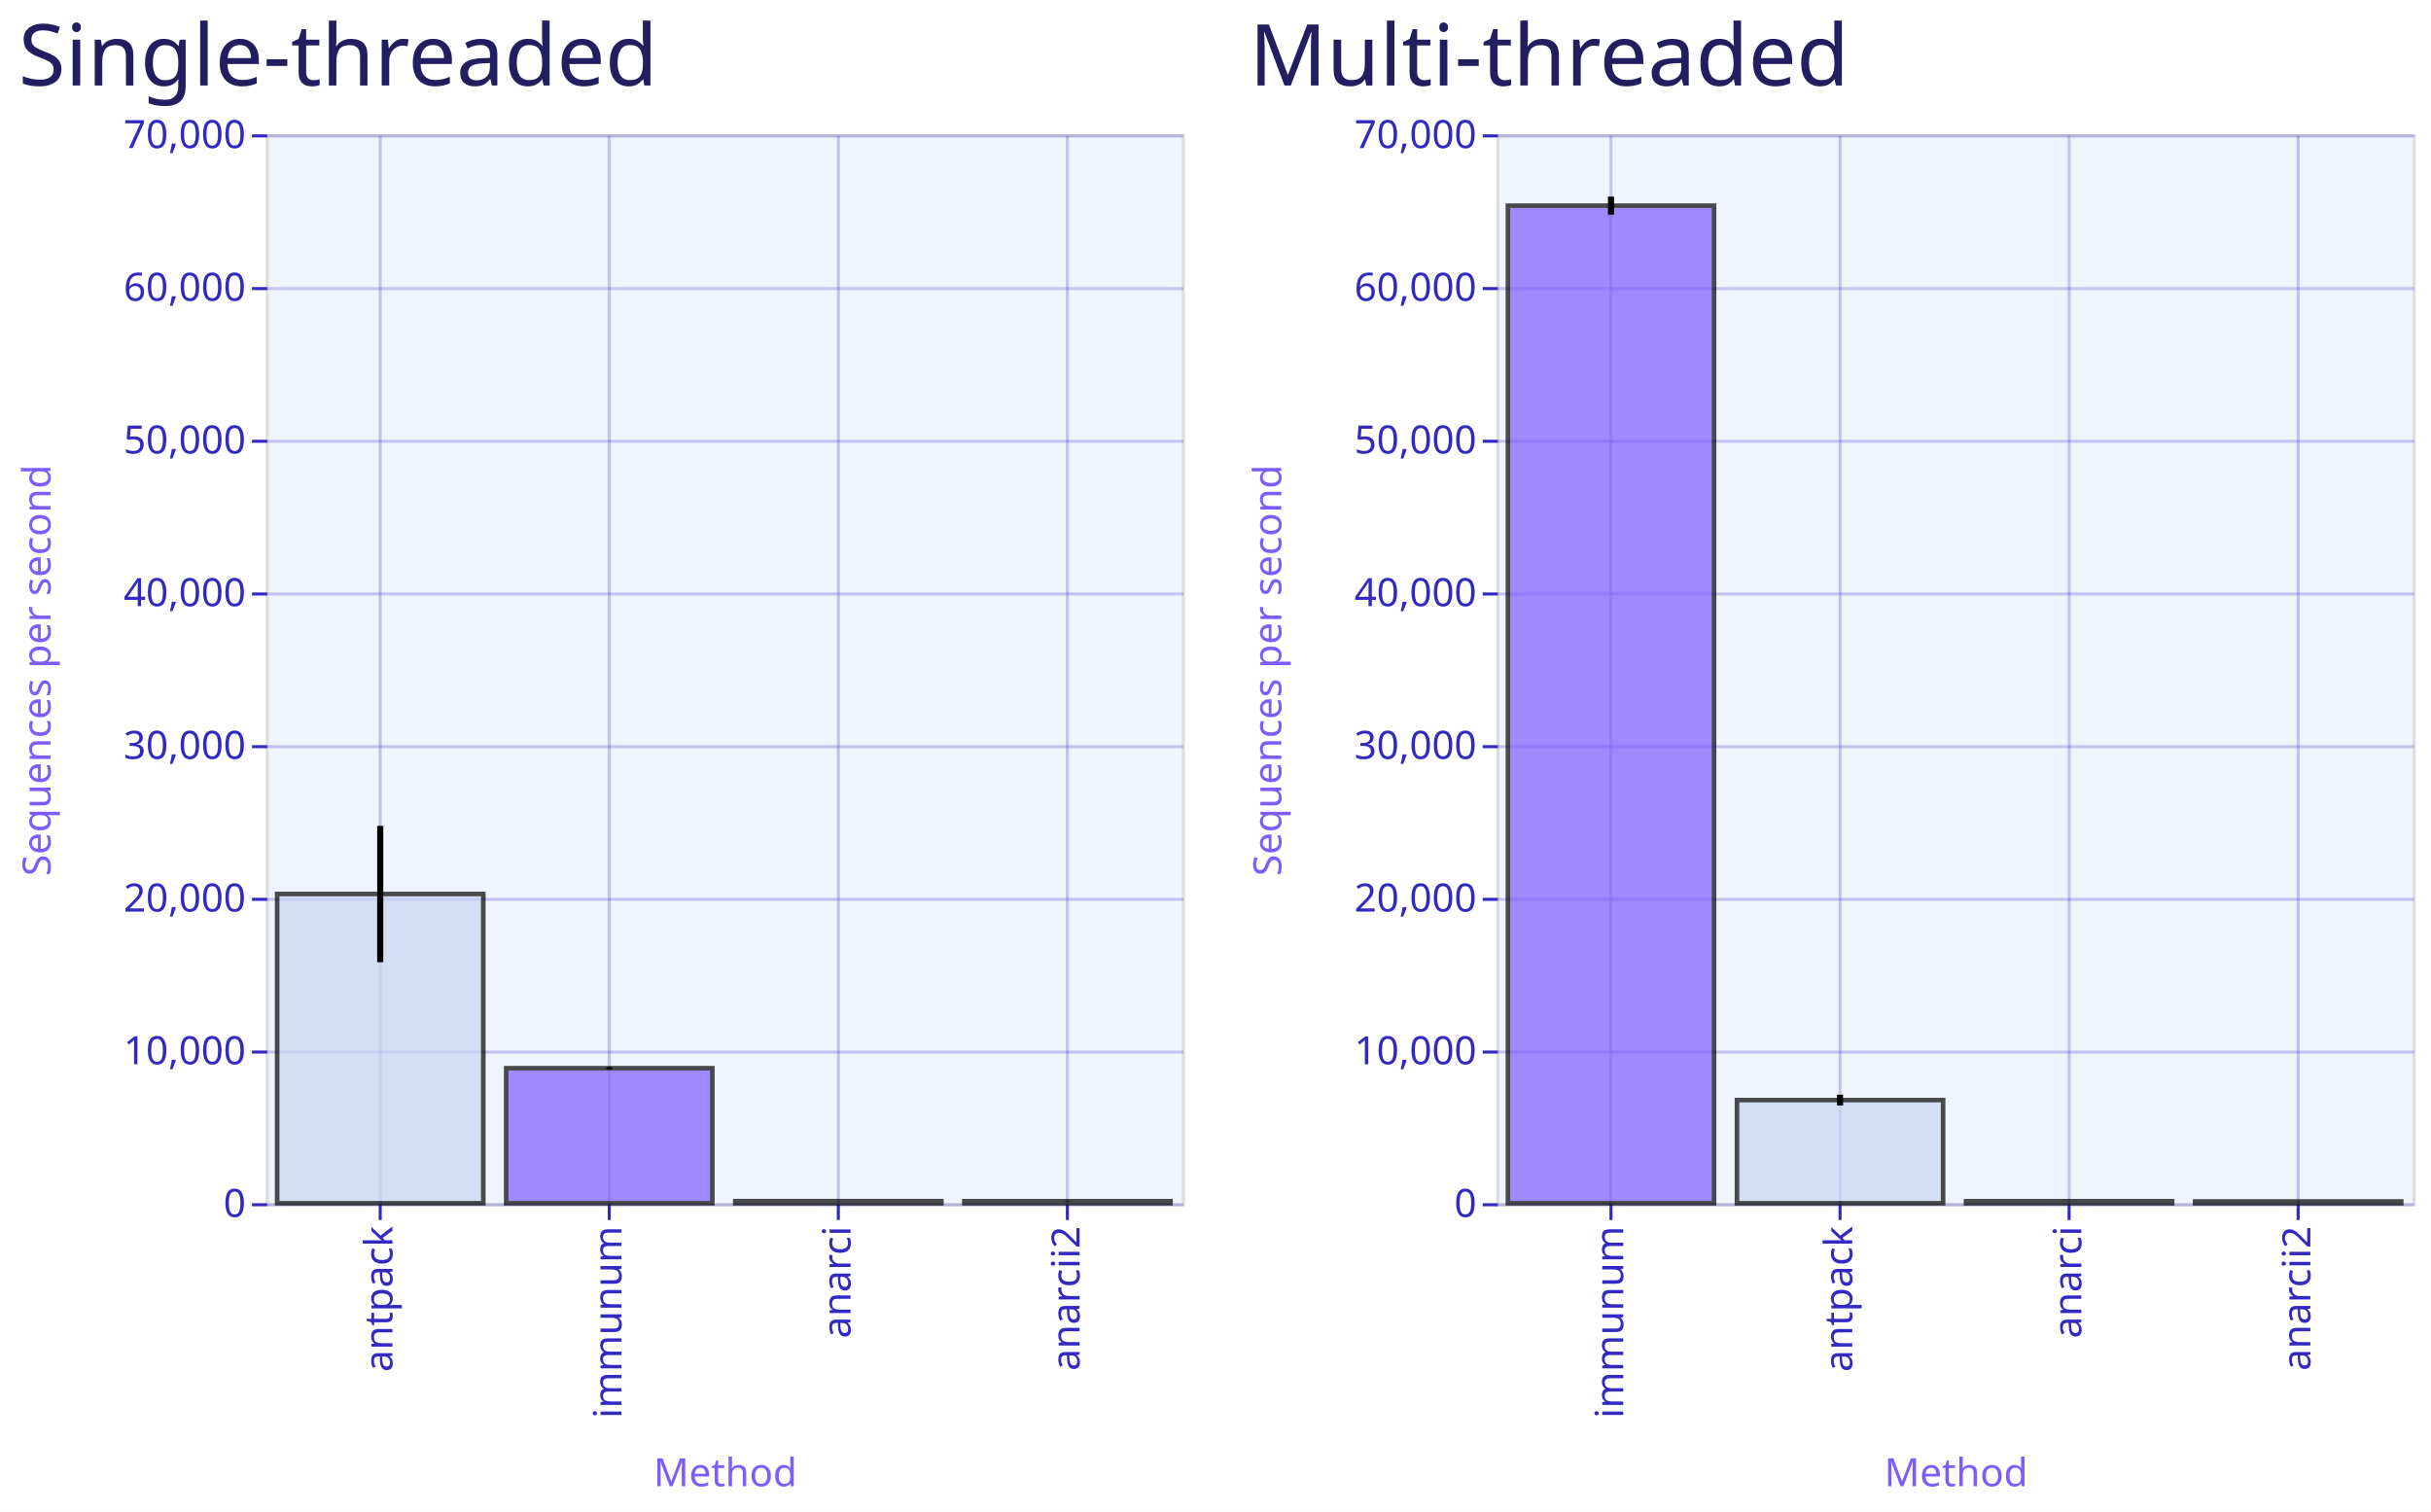
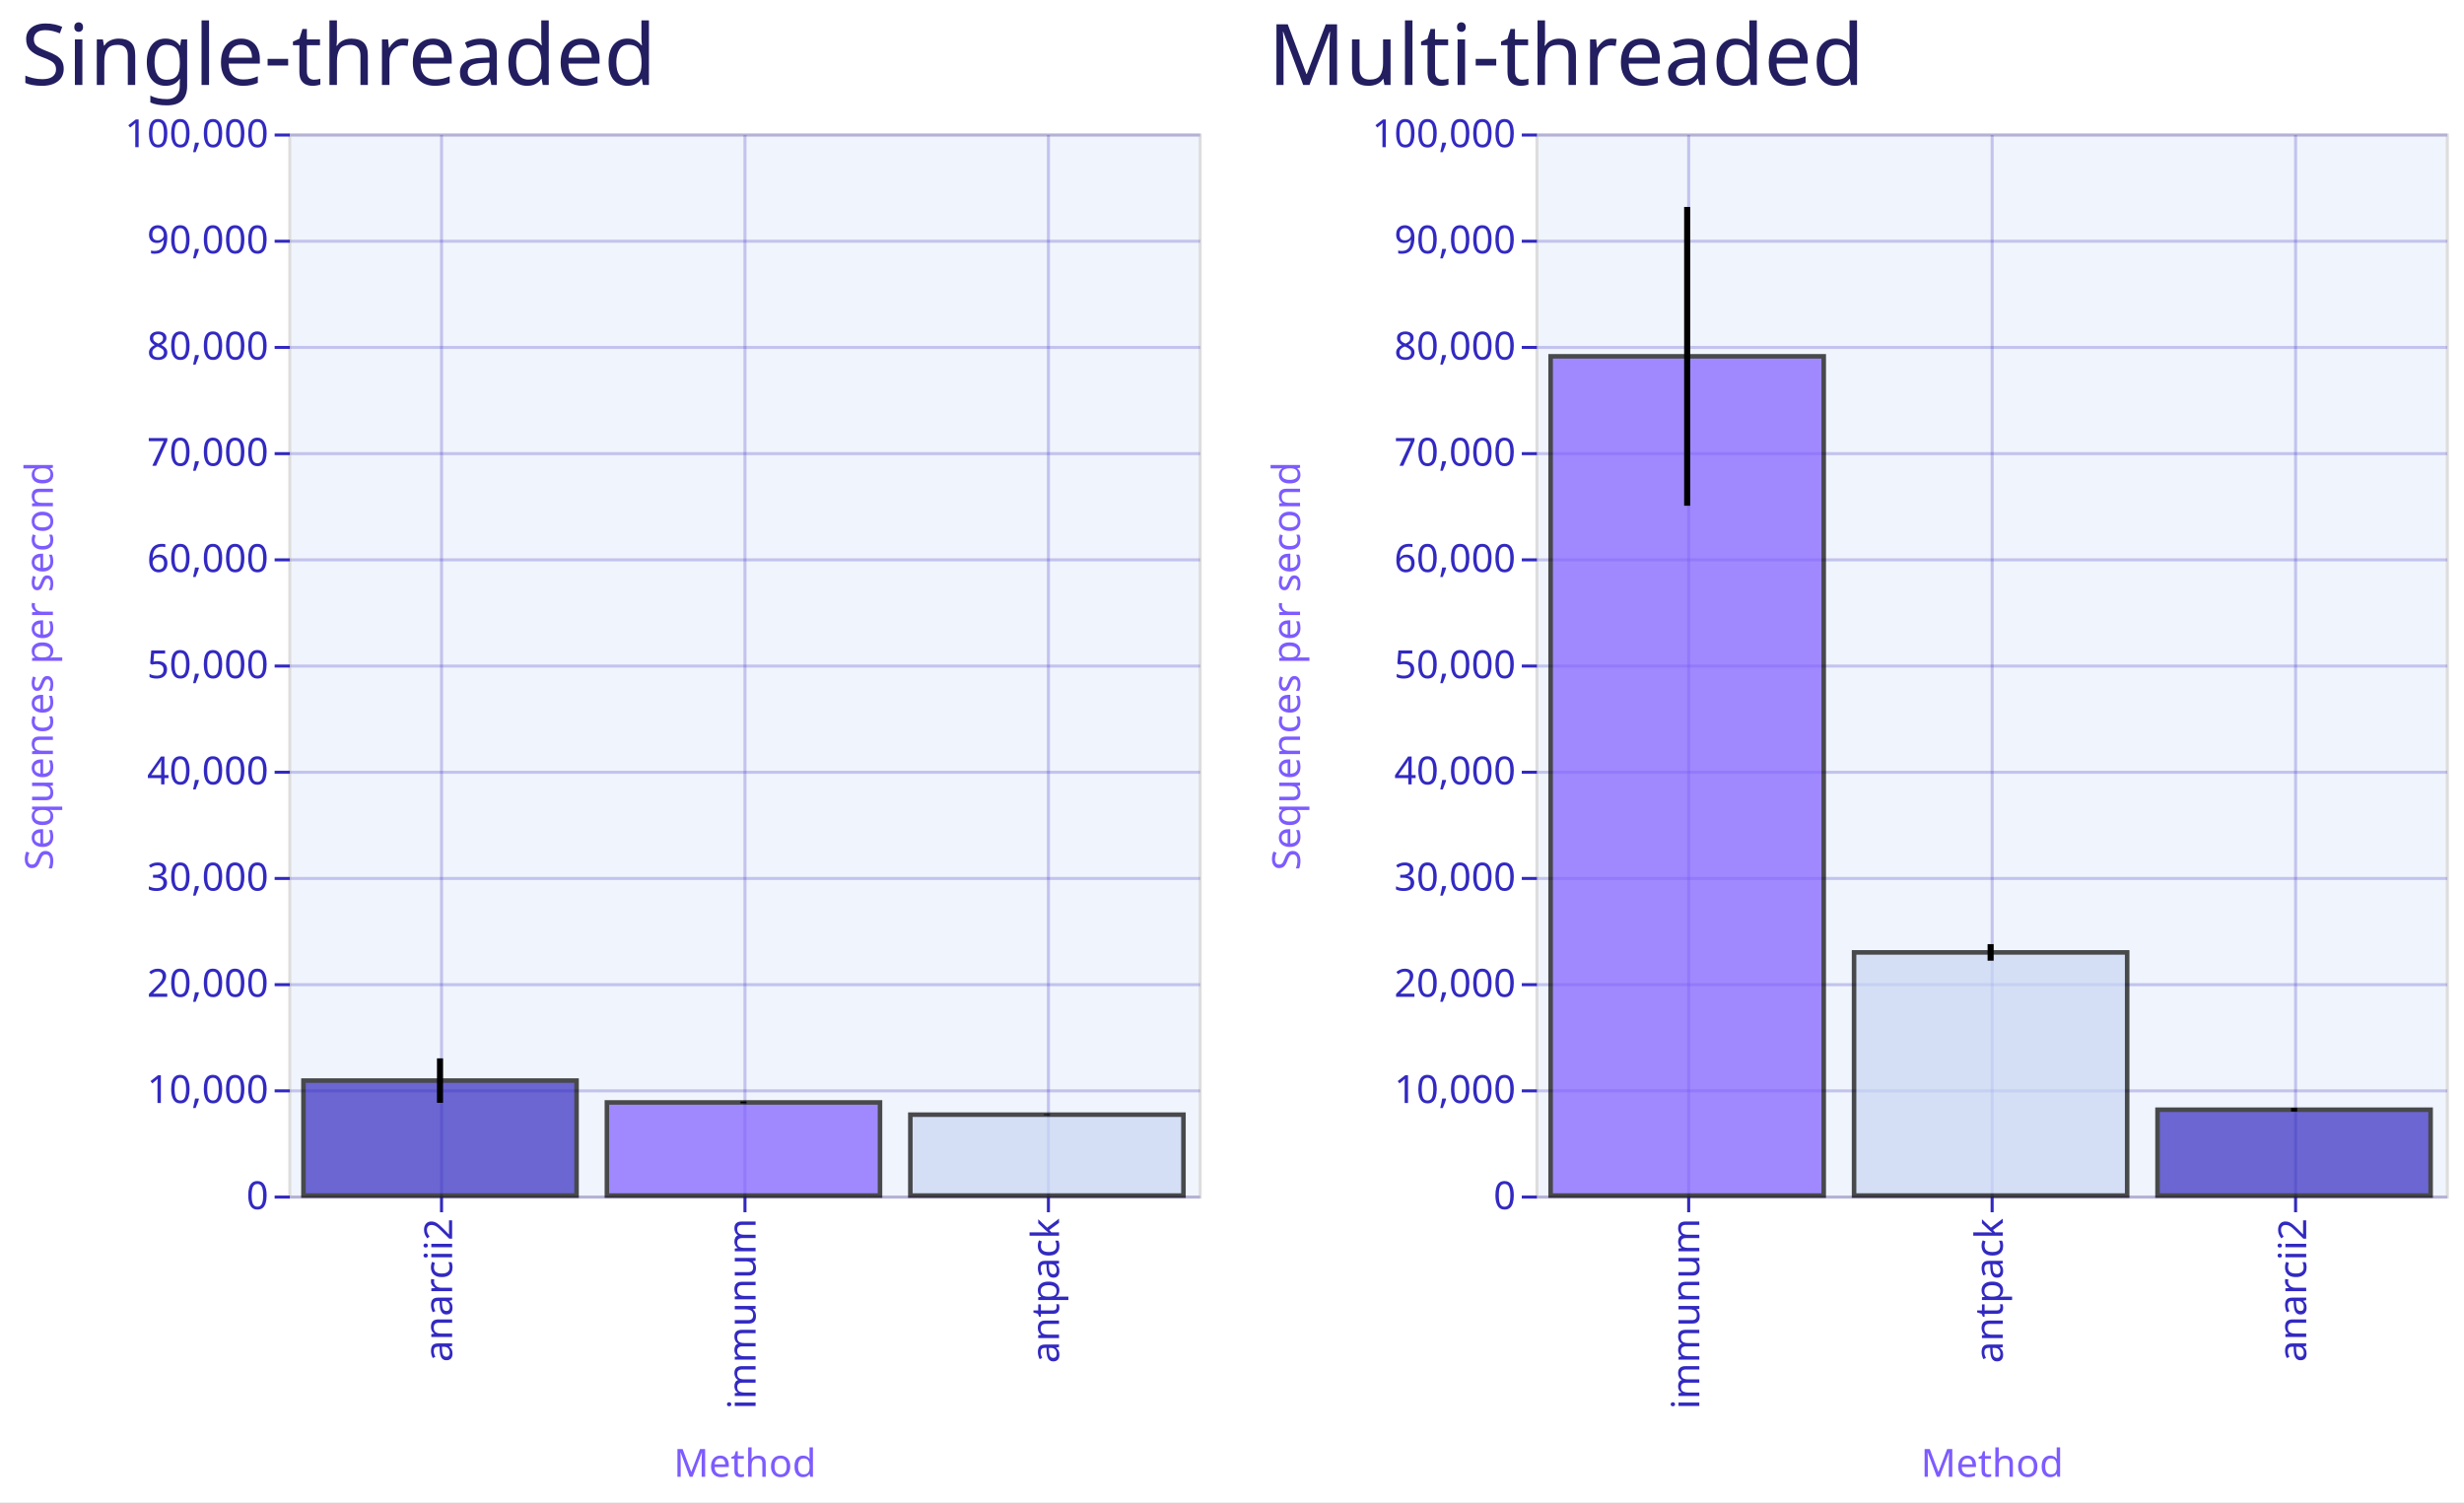
- <svg xmlns="http://www.w3.org/2000/svg" version="1.1" class="marks" width="796" height="495" viewBox="0 0 796 495">
-   <rect width="796" height="495" fill="white" />
-   <g fill="none" stroke-miterlimit="10" transform="translate(87,44)">
+ <svg xmlns="http://www.w3.org/2000/svg" version="1.1" class="marks" width="812" height="495" viewBox="0 0 812 495">
+   <rect width="812" height="495" fill="white" />
+   <g fill="none" stroke-miterlimit="10" transform="translate(95,44)">
    <g class="mark-group role-frame root" role="graphics-object" aria-roledescription="group mark container">
      <g transform="translate(0,0)">
        <path class="background" aria-hidden="true" d="M0,0h0v350h0Z" />
        <g>
          <g class="mark-group role-scope concat_0_group" role="graphics-object" aria-roledescription="group mark container">
            <g transform="translate(0,0)">
              <path class="background" aria-hidden="true" d="M0.5,0.5h300v350h-300Z" fill="#F0F4FC" stroke="#ddd" />
              <g>
                <g class="mark-group role-axis" aria-hidden="true">
                  <g transform="translate(0.5,350.5)">
                    <path class="background" aria-hidden="true" d="M0,0h0v0h0Z" pointer-events="none" />
                    <g>
                      <g class="mark-rule role-axis-grid" pointer-events="none">
-                         <line transform="translate(37,-350)" x2="0" y2="350" stroke="#3229C1CC" stroke-opacity="0.3" stroke-width="1" opacity="1" />
-                         <line transform="translate(112,-350)" x2="0" y2="350" stroke="#3229C1CC" stroke-opacity="0.3" stroke-width="1" opacity="1" />
-                         <line transform="translate(187,-350)" x2="0" y2="350" stroke="#3229C1CC" stroke-opacity="0.3" stroke-width="1" opacity="1" />
-                         <line transform="translate(262,-350)" x2="0" y2="350" stroke="#3229C1CC" stroke-opacity="0.3" stroke-width="1" opacity="1" />
+                         <line transform="translate(50,-350)" x2="0" y2="350" stroke="#3229C1CC" stroke-opacity="0.3" stroke-width="1" opacity="1" />
+                         <line transform="translate(150,-350)" x2="0" y2="350" stroke="#3229C1CC" stroke-opacity="0.3" stroke-width="1" opacity="1" />
+                         <line transform="translate(250,-350)" x2="0" y2="350" stroke="#3229C1CC" stroke-opacity="0.3" stroke-width="1" opacity="1" />
                      </g>
                    </g>
                    <path class="foreground" aria-hidden="true" d="" pointer-events="none" display="none" />
                  </g>
                </g>
                <g class="mark-group role-axis" aria-hidden="true">
                  <g transform="translate(0.5,0.5)">
                    <path class="background" aria-hidden="true" d="M0,0h0v0h0Z" pointer-events="none" />
                    <g>
                      <g class="mark-rule role-axis-grid" pointer-events="none">
                        <line transform="translate(0,350)" x2="300" y2="0" stroke="#3229C1CC" stroke-opacity="0.3" stroke-width="1" opacity="1" />
-                         <line transform="translate(0,300)" x2="300" y2="0" stroke="#3229C1CC" stroke-opacity="0.3" stroke-width="1" opacity="1" />
-                         <line transform="translate(0,250)" x2="300" y2="0" stroke="#3229C1CC" stroke-opacity="0.3" stroke-width="1" opacity="1" />
-                         <line transform="translate(0,200)" x2="300" y2="0" stroke="#3229C1CC" stroke-opacity="0.3" stroke-width="1" opacity="1" />
-                         <line transform="translate(0,150)" x2="300" y2="0" stroke="#3229C1CC" stroke-opacity="0.3" stroke-width="1" opacity="1" />
-                         <line transform="translate(0,100)" x2="300" y2="0" stroke="#3229C1CC" stroke-opacity="0.3" stroke-width="1" opacity="1" />
-                         <line transform="translate(0,50)" x2="300" y2="0" stroke="#3229C1CC" stroke-opacity="0.3" stroke-width="1" opacity="1" />
+                         <line transform="translate(0,315)" x2="300" y2="0" stroke="#3229C1CC" stroke-opacity="0.3" stroke-width="1" opacity="1" />
+                         <line transform="translate(0,280)" x2="300" y2="0" stroke="#3229C1CC" stroke-opacity="0.3" stroke-width="1" opacity="1" />
+                         <line transform="translate(0,245)" x2="300" y2="0" stroke="#3229C1CC" stroke-opacity="0.3" stroke-width="1" opacity="1" />
+                         <line transform="translate(0,210)" x2="300" y2="0" stroke="#3229C1CC" stroke-opacity="0.3" stroke-width="1" opacity="1" />
+                         <line transform="translate(0,175)" x2="300" y2="0" stroke="#3229C1CC" stroke-opacity="0.3" stroke-width="1" opacity="1" />
+                         <line transform="translate(0,140)" x2="300" y2="0" stroke="#3229C1CC" stroke-opacity="0.3" stroke-width="1" opacity="1" />
+                         <line transform="translate(0,105)" x2="300" y2="0" stroke="#3229C1CC" stroke-opacity="0.3" stroke-width="1" opacity="1" />
+                         <line transform="translate(0,70)" x2="300" y2="0" stroke="#3229C1CC" stroke-opacity="0.3" stroke-width="1" opacity="1" />
+                         <line transform="translate(0,35)" x2="300" y2="0" stroke="#3229C1CC" stroke-opacity="0.3" stroke-width="1" opacity="1" />
                        <line transform="translate(0,0)" x2="300" y2="0" stroke="#3229C1CC" stroke-opacity="0.3" stroke-width="1" opacity="1" />
                      </g>
                    </g>
                    <path class="foreground" aria-hidden="true" d="" pointer-events="none" display="none" />
                  </g>
                </g>
-                 <g class="mark-group role-axis" role="graphics-symbol" aria-roledescription="axis" aria-label="X-axis titled 'Method' for a discrete scale with 4 values: antpack, immunum, anarci, anarcii2">
-                   <g transform="translate(0.5,350.5)">
-                     <path class="background" aria-hidden="true" d="M0,0h0v0h0Z" pointer-events="none" />
-                     <g>
-                       <g class="mark-rule role-axis-tick" pointer-events="none">
-                         <line transform="translate(37,0)" x2="0" y2="5" stroke="#3229C1" stroke-width="1" opacity="1" />
-                         <line transform="translate(112,0)" x2="0" y2="5" stroke="#3229C1" stroke-width="1" opacity="1" />
-                         <line transform="translate(187,0)" x2="0" y2="5" stroke="#3229C1" stroke-width="1" opacity="1" />
-                         <line transform="translate(262,0)" x2="0" y2="5" stroke="#3229C1" stroke-width="1" opacity="1" />
-                       </g>
-                       <g class="mark-text role-axis-label" pointer-events="none">
-                         <text text-anchor="end" transform="translate(37,7) rotate(270) translate(0,4)" font-family="Albert Sans" font-size="12.8px" font-weight="Light" fill="#3229C1" opacity="1">antpack</text>
-                         <text text-anchor="end" transform="translate(112,7) rotate(270) translate(0,4)" font-family="Albert Sans" font-size="12.8px" font-weight="Light" fill="#3229C1" opacity="1">immunum</text>
-                         <text text-anchor="end" transform="translate(187,7) rotate(270) translate(0,4)" font-family="Albert Sans" font-size="12.8px" font-weight="Light" fill="#3229C1" opacity="1">anarci</text>
-                         <text text-anchor="end" transform="translate(262,7) rotate(270) translate(0,4)" font-family="Albert Sans" font-size="12.8px" font-weight="Light" fill="#3229C1" opacity="1">anarcii2</text>
+                 <g class="mark-group role-axis" role="graphics-symbol" aria-roledescription="axis" aria-label="X-axis titled 'Method' for a discrete scale with 3 values: anarcii2, immunum, antpack">
+                   <g transform="translate(0.5,350.5)">
+                     <path class="background" aria-hidden="true" d="M0,0h0v0h0Z" pointer-events="none" />
+                     <g>
+                       <g class="mark-rule role-axis-tick" pointer-events="none">
+                         <line transform="translate(50,0)" x2="0" y2="5" stroke="#3229C1" stroke-width="1" opacity="1" />
+                         <line transform="translate(150,0)" x2="0" y2="5" stroke="#3229C1" stroke-width="1" opacity="1" />
+                         <line transform="translate(250,0)" x2="0" y2="5" stroke="#3229C1" stroke-width="1" opacity="1" />
+                       </g>
+                       <g class="mark-text role-axis-label" pointer-events="none">
+                         <text text-anchor="end" transform="translate(49.5,7) rotate(270) translate(0,4)" font-family="Albert Sans" font-size="12.8px" font-weight="Light" fill="#3229C1" opacity="1">anarcii2</text>
+                         <text text-anchor="end" transform="translate(149.5,7) rotate(270) translate(0,4)" font-family="Albert Sans" font-size="12.8px" font-weight="Light" fill="#3229C1" opacity="1">immunum</text>
+                         <text text-anchor="end" transform="translate(249.5,7) rotate(270) translate(0,4)" font-family="Albert Sans" font-size="12.8px" font-weight="Light" fill="#3229C1" opacity="1">antpack</text>
                      </g>
                      <g class="mark-text role-axis-title" pointer-events="none">
                        <text text-anchor="middle" transform="translate(150,92.18751)" font-family="Albert Sans" font-size="12.8px" font-weight="SemiBold" fill="#7D5BFF" opacity="1">Method</text>
                      </g>
                    </g>
                    <path class="foreground" aria-hidden="true" d="" pointer-events="none" display="none" />
                  </g>
                </g>
-                 <g class="mark-group role-axis" role="graphics-symbol" aria-roledescription="axis" aria-label="Y-axis titled 'Sequences per second' for a linear scale with values from 0 to 70,000">
+                 <g class="mark-group role-axis" role="graphics-symbol" aria-roledescription="axis" aria-label="Y-axis titled 'Sequences per second' for a linear scale with values from 0 to 100,000">
                  <g transform="translate(0.5,0.5)">
                    <path class="background" aria-hidden="true" d="M0,0h0v0h0Z" pointer-events="none" />
                    <g>
                      <g class="mark-rule role-axis-tick" pointer-events="none">
                        <line transform="translate(0,350)" x2="-5" y2="0" stroke="#3229C1" stroke-width="1" opacity="1" />
-                         <line transform="translate(0,300)" x2="-5" y2="0" stroke="#3229C1" stroke-width="1" opacity="1" />
-                         <line transform="translate(0,250)" x2="-5" y2="0" stroke="#3229C1" stroke-width="1" opacity="1" />
-                         <line transform="translate(0,200)" x2="-5" y2="0" stroke="#3229C1" stroke-width="1" opacity="1" />
-                         <line transform="translate(0,150)" x2="-5" y2="0" stroke="#3229C1" stroke-width="1" opacity="1" />
-                         <line transform="translate(0,100)" x2="-5" y2="0" stroke="#3229C1" stroke-width="1" opacity="1" />
-                         <line transform="translate(0,50)" x2="-5" y2="0" stroke="#3229C1" stroke-width="1" opacity="1" />
+                         <line transform="translate(0,315)" x2="-5" y2="0" stroke="#3229C1" stroke-width="1" opacity="1" />
+                         <line transform="translate(0,280)" x2="-5" y2="0" stroke="#3229C1" stroke-width="1" opacity="1" />
+                         <line transform="translate(0,245)" x2="-5" y2="0" stroke="#3229C1" stroke-width="1" opacity="1" />
+                         <line transform="translate(0,210)" x2="-5" y2="0" stroke="#3229C1" stroke-width="1" opacity="1" />
+                         <line transform="translate(0,175)" x2="-5" y2="0" stroke="#3229C1" stroke-width="1" opacity="1" />
+                         <line transform="translate(0,140)" x2="-5" y2="0" stroke="#3229C1" stroke-width="1" opacity="1" />
+                         <line transform="translate(0,105)" x2="-5" y2="0" stroke="#3229C1" stroke-width="1" opacity="1" />
+                         <line transform="translate(0,70)" x2="-5" y2="0" stroke="#3229C1" stroke-width="1" opacity="1" />
+                         <line transform="translate(0,35)" x2="-5" y2="0" stroke="#3229C1" stroke-width="1" opacity="1" />
                        <line transform="translate(0,0)" x2="-5" y2="0" stroke="#3229C1" stroke-width="1" opacity="1" />
                      </g>
                      <g class="mark-text role-axis-label" pointer-events="none">
                        <text text-anchor="end" transform="translate(-7,354)" font-family="Albert Sans" font-size="12.8px" font-weight="Light" fill="#3229C1" opacity="1">0</text>
-                         <text text-anchor="end" transform="translate(-7,304)" font-family="Albert Sans" font-size="12.8px" font-weight="Light" fill="#3229C1" opacity="1">10,000</text>
-                         <text text-anchor="end" transform="translate(-7,254)" font-family="Albert Sans" font-size="12.8px" font-weight="Light" fill="#3229C1" opacity="1">20,000</text>
-                         <text text-anchor="end" transform="translate(-7,204)" font-family="Albert Sans" font-size="12.8px" font-weight="Light" fill="#3229C1" opacity="1">30,000</text>
-                         <text text-anchor="end" transform="translate(-7,154)" font-family="Albert Sans" font-size="12.8px" font-weight="Light" fill="#3229C1" opacity="1">40,000</text>
-                         <text text-anchor="end" transform="translate(-7,104)" font-family="Albert Sans" font-size="12.8px" font-weight="Light" fill="#3229C1" opacity="1">50,000</text>
-                         <text text-anchor="end" transform="translate(-7,54)" font-family="Albert Sans" font-size="12.8px" font-weight="Light" fill="#3229C1" opacity="1">60,000</text>
-                         <text text-anchor="end" transform="translate(-7,4)" font-family="Albert Sans" font-size="12.8px" font-weight="Light" fill="#3229C1" opacity="1">70,000</text>
-                       </g>
-                       <g class="mark-text role-axis-title" pointer-events="none">
-                         <text text-anchor="middle" transform="translate(-67.95,175) rotate(-90) translate(0,-3)" font-family="Albert Sans" font-size="12.8px" font-weight="SemiBold" fill="#7D5BFF" opacity="1">Sequences per second</text>
+                         <text text-anchor="end" transform="translate(-7,319)" font-family="Albert Sans" font-size="12.8px" font-weight="Light" fill="#3229C1" opacity="1">10,000</text>
+                         <text text-anchor="end" transform="translate(-7,284)" font-family="Albert Sans" font-size="12.8px" font-weight="Light" fill="#3229C1" opacity="1">20,000</text>
+                         <text text-anchor="end" transform="translate(-7,249)" font-family="Albert Sans" font-size="12.8px" font-weight="Light" fill="#3229C1" opacity="1">30,000</text>
+                         <text text-anchor="end" transform="translate(-7,214)" font-family="Albert Sans" font-size="12.8px" font-weight="Light" fill="#3229C1" opacity="1">40,000</text>
+                         <text text-anchor="end" transform="translate(-7,179)" font-family="Albert Sans" font-size="12.8px" font-weight="Light" fill="#3229C1" opacity="1">50,000</text>
+                         <text text-anchor="end" transform="translate(-7,144)" font-family="Albert Sans" font-size="12.8px" font-weight="Light" fill="#3229C1" opacity="1">60,000</text>
+                         <text text-anchor="end" transform="translate(-7,109)" font-family="Albert Sans" font-size="12.8px" font-weight="Light" fill="#3229C1" opacity="1">70,000</text>
+                         <text text-anchor="end" transform="translate(-7,74)" font-family="Albert Sans" font-size="12.8px" font-weight="Light" fill="#3229C1" opacity="1">80,000</text>
+                         <text text-anchor="end" transform="translate(-7,39)" font-family="Albert Sans" font-size="12.8px" font-weight="Light" fill="#3229C1" opacity="1">90,000</text>
+                         <text text-anchor="end" transform="translate(-7,4)" font-family="Albert Sans" font-size="12.8px" font-weight="Light" fill="#3229C1" opacity="1">100,000</text>
+                       </g>
+                       <g class="mark-text role-axis-title" pointer-events="none">
+                         <text text-anchor="middle" transform="translate(-75.06876,175) rotate(-90) translate(0,-3)" font-family="Albert Sans" font-size="12.8px" font-weight="SemiBold" fill="#7D5BFF" opacity="1">Sequences per second</text>
                      </g>
                    </g>
                    <path class="foreground" aria-hidden="true" d="" pointer-events="none" display="none" />
                  </g>
                </g>
                <g class="mark-rect role-mark concat_0_layer_0_marks" role="graphics-object" aria-roledescription="rect mark container">
-                   <path aria-label="Method: antpack; Sequences per second: 20250.969791; method: antpack; Mean seq/s: 20,251; Std seq/s: 8,929" role="graphics-symbol" aria-roledescription="bar" d="M3.75,248.745h67.5v101.255h-67.5Z" fill="#C7D6F4" stroke="black" stroke-width="1.5" opacity="0.7" />
-                   <path aria-label="Method: immunum; Sequences per second: 8843.37068729; method: immunum; Mean seq/s: 8,843; Std seq/s: 120" role="graphics-symbol" aria-roledescription="bar" d="M78.75,305.783h67.5v44.217h-67.5Z" fill="#7D5BFF" stroke="black" stroke-width="1.5" opacity="0.7" />
-                   <path aria-label="Method: anarci; Sequences per second: 136.176877962; method: anarci; Mean seq/s: 136; Std seq/s: 4" role="graphics-symbol" aria-roledescription="bar" d="M153.75,349.319h67.5v0.681h-67.5Z" fill="#231E60" stroke="black" stroke-width="1.5" opacity="0.7" />
-                   <path aria-label="Method: anarcii2; Sequences per second: 132.278920805; method: anarcii2; Mean seq/s: 132; Std seq/s: 24" role="graphics-symbol" aria-roledescription="bar" d="M228.75,349.339h67.5v0.661h-67.5Z" fill="#3229C1" stroke="black" stroke-width="1.5" opacity="0.7" />
+                   <path aria-label="Method: anarcii2; Sequences per second: 10825.0484078; method: anarcii2; Mean seq/s: 10,825; Std seq/s: 4,186" role="graphics-symbol" aria-roledescription="bar" d="M5,312.112h90v37.888h-90Z" fill="#3229C1" stroke="black" stroke-width="1.5" opacity="0.7" />
+                   <path aria-label="Method: immunum; Sequences per second: 8768.71205246; method: immunum; Mean seq/s: 8,769; Std seq/s: 174" role="graphics-symbol" aria-roledescription="bar" d="M105,319.31h90v30.69h-90Z" fill="#7D5BFF" stroke="black" stroke-width="1.5" opacity="0.7" />
+                   <path aria-label="Method: antpack; Sequences per second: 7616.53393147; method: antpack; Mean seq/s: 7,617; Std seq/s: 77" role="graphics-symbol" aria-roledescription="bar" d="M205,323.342h90v26.658h-90Z" fill="#C7D6F4" stroke="black" stroke-width="1.5" opacity="0.7" />
                </g>
                <g class="mark-rule role-mark concat_0_layer_1_marks" role="graphics-object" aria-roledescription="rule mark container">
-                   <line aria-label="method: antpack; errbar_min: 15786.5153175; errbar_max: 24715.4242644" role="graphics-symbol" aria-roledescription="rule mark" transform="translate(37.5,271.0674)" x2="0" y2="-44.645" stroke="black" stroke-width="2" />
-                   <line aria-label="method: immunum; errbar_min: 8783.43809953; errbar_max: 8903.30327504" role="graphics-symbol" aria-roledescription="rule mark" transform="translate(112.5,306.0828)" x2="0" y2="-0.599" stroke="black" stroke-width="2" />
-                   <line aria-label="method: anarci; errbar_min: 134.391810911; errbar_max: 137.961945013" role="graphics-symbol" aria-roledescription="rule mark" transform="translate(187.5,349.328)" x2="0" y2="-0.018" stroke="black" stroke-width="2" />
-                   <line aria-label="method: anarcii2; errbar_min: 120.458650294; errbar_max: 144.099191316" role="graphics-symbol" aria-roledescription="rule mark" transform="translate(262.5,349.3977)" x2="0" y2="-0.118" stroke="black" stroke-width="2" />
+                   <line aria-label="method: anarcii2; errbar_min: 8732.26128438; errbar_max: 12917.8355313" role="graphics-symbol" aria-roledescription="rule mark" transform="translate(50,319.4371)" x2="0" y2="-14.65" stroke="black" stroke-width="2" />
+                   <line aria-label="method: immunum; errbar_min: 8681.94777583; errbar_max: 8855.47632909" role="graphics-symbol" aria-roledescription="rule mark" transform="translate(150,319.6132)" x2="0" y2="-0.607" stroke="black" stroke-width="2" />
+                   <line aria-label="method: antpack; errbar_min: 7577.81316367; errbar_max: 7655.25469927" role="graphics-symbol" aria-roledescription="rule mark" transform="translate(250,323.4777)" x2="0" y2="-0.271" stroke="black" stroke-width="2" />
                </g>
                <g class="mark-group role-title">
-                   <g transform="translate(-80.95,-38)">
+                   <g transform="translate(-88.06876,-38)">
                    <path class="background" aria-hidden="true" d="M0,0h0v0h0Z" pointer-events="none" />
                    <g>
                      <g class="mark-text role-title-text" role="graphics-symbol" aria-roledescription="title" aria-label="Title text 'Single-threaded'" pointer-events="none">
                        <text text-anchor="start" transform="translate(0,22)" font-family="Albert Sans" font-size="28px" font-weight="SemiBold" fill="#231E60" opacity="1">Single-threaded</text>
                      </g>
                    </g>
                    <path class="foreground" aria-hidden="true" d="" pointer-events="none" display="none" />
                  </g>
                </g>
              </g>
              <path class="foreground" aria-hidden="true" d="" display="none" />
            </g>
          </g>
          <g class="mark-group role-scope concat_1_group" role="graphics-object" aria-roledescription="group mark container">
-             <g transform="translate(403,0)">
+             <g transform="translate(411,0)">
              <path class="background" aria-hidden="true" d="M0.5,0.5h300v350h-300Z" fill="#F0F4FC" stroke="#ddd" />
              <g>
                <g class="mark-group role-axis" aria-hidden="true">
                  <g transform="translate(0.5,350.5)">
                    <path class="background" aria-hidden="true" d="M0,0h0v0h0Z" pointer-events="none" />
                    <g>
                      <g class="mark-rule role-axis-grid" pointer-events="none">
-                         <line transform="translate(37,-350)" x2="0" y2="350" stroke="#3229C1CC" stroke-opacity="0.3" stroke-width="1" opacity="1" />
-                         <line transform="translate(112,-350)" x2="0" y2="350" stroke="#3229C1CC" stroke-opacity="0.3" stroke-width="1" opacity="1" />
-                         <line transform="translate(187,-350)" x2="0" y2="350" stroke="#3229C1CC" stroke-opacity="0.3" stroke-width="1" opacity="1" />
-                         <line transform="translate(262,-350)" x2="0" y2="350" stroke="#3229C1CC" stroke-opacity="0.3" stroke-width="1" opacity="1" />
+                         <line transform="translate(50,-350)" x2="0" y2="350" stroke="#3229C1CC" stroke-opacity="0.3" stroke-width="1" opacity="1" />
+                         <line transform="translate(150,-350)" x2="0" y2="350" stroke="#3229C1CC" stroke-opacity="0.3" stroke-width="1" opacity="1" />
+                         <line transform="translate(250,-350)" x2="0" y2="350" stroke="#3229C1CC" stroke-opacity="0.3" stroke-width="1" opacity="1" />
                      </g>
                    </g>
                    <path class="foreground" aria-hidden="true" d="" pointer-events="none" display="none" />
                  </g>
                </g>
                <g class="mark-group role-axis" aria-hidden="true">
                  <g transform="translate(0.5,0.5)">
                    <path class="background" aria-hidden="true" d="M0,0h0v0h0Z" pointer-events="none" />
                    <g>
                      <g class="mark-rule role-axis-grid" pointer-events="none">
                        <line transform="translate(0,350)" x2="300" y2="0" stroke="#3229C1CC" stroke-opacity="0.3" stroke-width="1" opacity="1" />
-                         <line transform="translate(0,300)" x2="300" y2="0" stroke="#3229C1CC" stroke-opacity="0.3" stroke-width="1" opacity="1" />
-                         <line transform="translate(0,250)" x2="300" y2="0" stroke="#3229C1CC" stroke-opacity="0.3" stroke-width="1" opacity="1" />
-                         <line transform="translate(0,200)" x2="300" y2="0" stroke="#3229C1CC" stroke-opacity="0.3" stroke-width="1" opacity="1" />
-                         <line transform="translate(0,150)" x2="300" y2="0" stroke="#3229C1CC" stroke-opacity="0.3" stroke-width="1" opacity="1" />
-                         <line transform="translate(0,100)" x2="300" y2="0" stroke="#3229C1CC" stroke-opacity="0.3" stroke-width="1" opacity="1" />
-                         <line transform="translate(0,50)" x2="300" y2="0" stroke="#3229C1CC" stroke-opacity="0.3" stroke-width="1" opacity="1" />
+                         <line transform="translate(0,315)" x2="300" y2="0" stroke="#3229C1CC" stroke-opacity="0.3" stroke-width="1" opacity="1" />
+                         <line transform="translate(0,280)" x2="300" y2="0" stroke="#3229C1CC" stroke-opacity="0.3" stroke-width="1" opacity="1" />
+                         <line transform="translate(0,245)" x2="300" y2="0" stroke="#3229C1CC" stroke-opacity="0.3" stroke-width="1" opacity="1" />
+                         <line transform="translate(0,210)" x2="300" y2="0" stroke="#3229C1CC" stroke-opacity="0.3" stroke-width="1" opacity="1" />
+                         <line transform="translate(0,175)" x2="300" y2="0" stroke="#3229C1CC" stroke-opacity="0.3" stroke-width="1" opacity="1" />
+                         <line transform="translate(0,140)" x2="300" y2="0" stroke="#3229C1CC" stroke-opacity="0.3" stroke-width="1" opacity="1" />
+                         <line transform="translate(0,105)" x2="300" y2="0" stroke="#3229C1CC" stroke-opacity="0.3" stroke-width="1" opacity="1" />
+                         <line transform="translate(0,70)" x2="300" y2="0" stroke="#3229C1CC" stroke-opacity="0.3" stroke-width="1" opacity="1" />
+                         <line transform="translate(0,35)" x2="300" y2="0" stroke="#3229C1CC" stroke-opacity="0.3" stroke-width="1" opacity="1" />
                        <line transform="translate(0,0)" x2="300" y2="0" stroke="#3229C1CC" stroke-opacity="0.3" stroke-width="1" opacity="1" />
                      </g>
                    </g>
                    <path class="foreground" aria-hidden="true" d="" pointer-events="none" display="none" />
                  </g>
                </g>
-                 <g class="mark-group role-axis" role="graphics-symbol" aria-roledescription="axis" aria-label="X-axis titled 'Method' for a discrete scale with 4 values: immunum, antpack, anarci, anarcii2">
-                   <g transform="translate(0.5,350.5)">
-                     <path class="background" aria-hidden="true" d="M0,0h0v0h0Z" pointer-events="none" />
-                     <g>
-                       <g class="mark-rule role-axis-tick" pointer-events="none">
-                         <line transform="translate(37,0)" x2="0" y2="5" stroke="#3229C1" stroke-width="1" opacity="1" />
-                         <line transform="translate(112,0)" x2="0" y2="5" stroke="#3229C1" stroke-width="1" opacity="1" />
-                         <line transform="translate(187,0)" x2="0" y2="5" stroke="#3229C1" stroke-width="1" opacity="1" />
-                         <line transform="translate(262,0)" x2="0" y2="5" stroke="#3229C1" stroke-width="1" opacity="1" />
-                       </g>
-                       <g class="mark-text role-axis-label" pointer-events="none">
-                         <text text-anchor="end" transform="translate(37,7) rotate(270) translate(0,4)" font-family="Albert Sans" font-size="12.8px" font-weight="Light" fill="#3229C1" opacity="1">immunum</text>
-                         <text text-anchor="end" transform="translate(112,7) rotate(270) translate(0,4)" font-family="Albert Sans" font-size="12.8px" font-weight="Light" fill="#3229C1" opacity="1">antpack</text>
-                         <text text-anchor="end" transform="translate(187,7) rotate(270) translate(0,4)" font-family="Albert Sans" font-size="12.8px" font-weight="Light" fill="#3229C1" opacity="1">anarci</text>
-                         <text text-anchor="end" transform="translate(262,7) rotate(270) translate(0,4)" font-family="Albert Sans" font-size="12.8px" font-weight="Light" fill="#3229C1" opacity="1">anarcii2</text>
+                 <g class="mark-group role-axis" role="graphics-symbol" aria-roledescription="axis" aria-label="X-axis titled 'Method' for a discrete scale with 3 values: immunum, antpack, anarcii2">
+                   <g transform="translate(0.5,350.5)">
+                     <path class="background" aria-hidden="true" d="M0,0h0v0h0Z" pointer-events="none" />
+                     <g>
+                       <g class="mark-rule role-axis-tick" pointer-events="none">
+                         <line transform="translate(50,0)" x2="0" y2="5" stroke="#3229C1" stroke-width="1" opacity="1" />
+                         <line transform="translate(150,0)" x2="0" y2="5" stroke="#3229C1" stroke-width="1" opacity="1" />
+                         <line transform="translate(250,0)" x2="0" y2="5" stroke="#3229C1" stroke-width="1" opacity="1" />
+                       </g>
+                       <g class="mark-text role-axis-label" pointer-events="none">
+                         <text text-anchor="end" transform="translate(49.5,7) rotate(270) translate(0,4)" font-family="Albert Sans" font-size="12.8px" font-weight="Light" fill="#3229C1" opacity="1">immunum</text>
+                         <text text-anchor="end" transform="translate(149.5,7) rotate(270) translate(0,4)" font-family="Albert Sans" font-size="12.8px" font-weight="Light" fill="#3229C1" opacity="1">antpack</text>
+                         <text text-anchor="end" transform="translate(249.5,7) rotate(270) translate(0,4)" font-family="Albert Sans" font-size="12.8px" font-weight="Light" fill="#3229C1" opacity="1">anarcii2</text>
                      </g>
                      <g class="mark-text role-axis-title" pointer-events="none">
                        <text text-anchor="middle" transform="translate(150,92.18751)" font-family="Albert Sans" font-size="12.8px" font-weight="SemiBold" fill="#7D5BFF" opacity="1">Method</text>
                      </g>
                    </g>
                    <path class="foreground" aria-hidden="true" d="" pointer-events="none" display="none" />
                  </g>
                </g>
-                 <g class="mark-group role-axis" role="graphics-symbol" aria-roledescription="axis" aria-label="Y-axis titled 'Sequences per second' for a linear scale with values from 0 to 70,000">
+                 <g class="mark-group role-axis" role="graphics-symbol" aria-roledescription="axis" aria-label="Y-axis titled 'Sequences per second' for a linear scale with values from 0 to 100,000">
                  <g transform="translate(0.5,0.5)">
                    <path class="background" aria-hidden="true" d="M0,0h0v0h0Z" pointer-events="none" />
                    <g>
                      <g class="mark-rule role-axis-tick" pointer-events="none">
                        <line transform="translate(0,350)" x2="-5" y2="0" stroke="#3229C1" stroke-width="1" opacity="1" />
-                         <line transform="translate(0,300)" x2="-5" y2="0" stroke="#3229C1" stroke-width="1" opacity="1" />
-                         <line transform="translate(0,250)" x2="-5" y2="0" stroke="#3229C1" stroke-width="1" opacity="1" />
-                         <line transform="translate(0,200)" x2="-5" y2="0" stroke="#3229C1" stroke-width="1" opacity="1" />
-                         <line transform="translate(0,150)" x2="-5" y2="0" stroke="#3229C1" stroke-width="1" opacity="1" />
-                         <line transform="translate(0,100)" x2="-5" y2="0" stroke="#3229C1" stroke-width="1" opacity="1" />
-                         <line transform="translate(0,50)" x2="-5" y2="0" stroke="#3229C1" stroke-width="1" opacity="1" />
+                         <line transform="translate(0,315)" x2="-5" y2="0" stroke="#3229C1" stroke-width="1" opacity="1" />
+                         <line transform="translate(0,280)" x2="-5" y2="0" stroke="#3229C1" stroke-width="1" opacity="1" />
+                         <line transform="translate(0,245)" x2="-5" y2="0" stroke="#3229C1" stroke-width="1" opacity="1" />
+                         <line transform="translate(0,210)" x2="-5" y2="0" stroke="#3229C1" stroke-width="1" opacity="1" />
+                         <line transform="translate(0,175)" x2="-5" y2="0" stroke="#3229C1" stroke-width="1" opacity="1" />
+                         <line transform="translate(0,140)" x2="-5" y2="0" stroke="#3229C1" stroke-width="1" opacity="1" />
+                         <line transform="translate(0,105)" x2="-5" y2="0" stroke="#3229C1" stroke-width="1" opacity="1" />
+                         <line transform="translate(0,70)" x2="-5" y2="0" stroke="#3229C1" stroke-width="1" opacity="1" />
+                         <line transform="translate(0,35)" x2="-5" y2="0" stroke="#3229C1" stroke-width="1" opacity="1" />
                        <line transform="translate(0,0)" x2="-5" y2="0" stroke="#3229C1" stroke-width="1" opacity="1" />
                      </g>
                      <g class="mark-text role-axis-label" pointer-events="none">
                        <text text-anchor="end" transform="translate(-7,354)" font-family="Albert Sans" font-size="12.8px" font-weight="Light" fill="#3229C1" opacity="1">0</text>
-                         <text text-anchor="end" transform="translate(-7,304)" font-family="Albert Sans" font-size="12.8px" font-weight="Light" fill="#3229C1" opacity="1">10,000</text>
-                         <text text-anchor="end" transform="translate(-7,254)" font-family="Albert Sans" font-size="12.8px" font-weight="Light" fill="#3229C1" opacity="1">20,000</text>
-                         <text text-anchor="end" transform="translate(-7,204)" font-family="Albert Sans" font-size="12.8px" font-weight="Light" fill="#3229C1" opacity="1">30,000</text>
-                         <text text-anchor="end" transform="translate(-7,154)" font-family="Albert Sans" font-size="12.8px" font-weight="Light" fill="#3229C1" opacity="1">40,000</text>
-                         <text text-anchor="end" transform="translate(-7,104)" font-family="Albert Sans" font-size="12.8px" font-weight="Light" fill="#3229C1" opacity="1">50,000</text>
-                         <text text-anchor="end" transform="translate(-7,54)" font-family="Albert Sans" font-size="12.8px" font-weight="Light" fill="#3229C1" opacity="1">60,000</text>
-                         <text text-anchor="end" transform="translate(-7,4)" font-family="Albert Sans" font-size="12.8px" font-weight="Light" fill="#3229C1" opacity="1">70,000</text>
-                       </g>
-                       <g class="mark-text role-axis-title" pointer-events="none">
-                         <text text-anchor="middle" transform="translate(-67.95,175) rotate(-90) translate(0,-3)" font-family="Albert Sans" font-size="12.8px" font-weight="SemiBold" fill="#7D5BFF" opacity="1">Sequences per second</text>
+                         <text text-anchor="end" transform="translate(-7,319)" font-family="Albert Sans" font-size="12.8px" font-weight="Light" fill="#3229C1" opacity="1">10,000</text>
+                         <text text-anchor="end" transform="translate(-7,284)" font-family="Albert Sans" font-size="12.8px" font-weight="Light" fill="#3229C1" opacity="1">20,000</text>
+                         <text text-anchor="end" transform="translate(-7,249)" font-family="Albert Sans" font-size="12.8px" font-weight="Light" fill="#3229C1" opacity="1">30,000</text>
+                         <text text-anchor="end" transform="translate(-7,214)" font-family="Albert Sans" font-size="12.8px" font-weight="Light" fill="#3229C1" opacity="1">40,000</text>
+                         <text text-anchor="end" transform="translate(-7,179)" font-family="Albert Sans" font-size="12.8px" font-weight="Light" fill="#3229C1" opacity="1">50,000</text>
+                         <text text-anchor="end" transform="translate(-7,144)" font-family="Albert Sans" font-size="12.8px" font-weight="Light" fill="#3229C1" opacity="1">60,000</text>
+                         <text text-anchor="end" transform="translate(-7,109)" font-family="Albert Sans" font-size="12.8px" font-weight="Light" fill="#3229C1" opacity="1">70,000</text>
+                         <text text-anchor="end" transform="translate(-7,74)" font-family="Albert Sans" font-size="12.8px" font-weight="Light" fill="#3229C1" opacity="1">80,000</text>
+                         <text text-anchor="end" transform="translate(-7,39)" font-family="Albert Sans" font-size="12.8px" font-weight="Light" fill="#3229C1" opacity="1">90,000</text>
+                         <text text-anchor="end" transform="translate(-7,4)" font-family="Albert Sans" font-size="12.8px" font-weight="Light" fill="#3229C1" opacity="1">100,000</text>
+                       </g>
+                       <g class="mark-text role-axis-title" pointer-events="none">
+                         <text text-anchor="middle" transform="translate(-75.06876,175) rotate(-90) translate(0,-3)" font-family="Albert Sans" font-size="12.8px" font-weight="SemiBold" fill="#7D5BFF" opacity="1">Sequences per second</text>
                      </g>
                    </g>
                    <path class="foreground" aria-hidden="true" d="" pointer-events="none" display="none" />
                  </g>
                </g>
                <g class="mark-rect role-mark concat_1_layer_0_marks" role="graphics-object" aria-roledescription="rect mark container">
-                   <path aria-label="Method: immunum; Sequences per second: 65331.0756277; method: immunum; Mean seq/s: 65,331; Std seq/s: 1,182" role="graphics-symbol" aria-roledescription="bar" d="M3.75,23.345h67.5v326.655h-67.5Z" fill="#7D5BFF" stroke="black" stroke-width="1.5" opacity="0.7" />
-                   <path aria-label="Method: antpack; Sequences per second: 6755.14068395; method: antpack; Mean seq/s: 6,755; Std seq/s: 706" role="graphics-symbol" aria-roledescription="bar" d="M78.75,316.224h67.5v33.776h-67.5Z" fill="#C7D6F4" stroke="black" stroke-width="1.5" opacity="0.7" />
-                   <path aria-label="Method: anarci; Sequences per second: 132.306581899; method: anarci; Mean seq/s: 132; Std seq/s: 3" role="graphics-symbol" aria-roledescription="bar" d="M153.75,349.338h67.5v0.662h-67.5Z" fill="#231E60" stroke="black" stroke-width="1.5" opacity="0.7" />
-                   <path aria-label="Method: anarcii2; Sequences per second: 117.29295789; method: anarcii2; Mean seq/s: 117; Std seq/s: 7" role="graphics-symbol" aria-roledescription="bar" d="M228.75,349.414h67.5v0.586h-67.5Z" fill="#3229C1" stroke="black" stroke-width="1.5" opacity="0.7" />
+                   <path aria-label="Method: immunum; Sequences per second: 79019.8741689; method: immunum; Mean seq/s: 79,020; Std seq/s: 28,134" role="graphics-symbol" aria-roledescription="bar" d="M5,73.43h90v276.57h-90Z" fill="#7D5BFF" stroke="black" stroke-width="1.5" opacity="0.7" />
+                   <path aria-label="Method: antpack; Sequences per second: 22894.9336659; method: antpack; Mean seq/s: 22,895; Std seq/s: 1,557" role="graphics-symbol" aria-roledescription="bar" d="M105,269.868h90v80.132h-90Z" fill="#C7D6F4" stroke="black" stroke-width="1.5" opacity="0.7" />
+                   <path aria-label="Method: anarcii2; Sequences per second: 8082.62981129; method: anarcii2; Mean seq/s: 8,083; Std seq/s: 341" role="graphics-symbol" aria-roledescription="bar" d="M205,321.711h90v28.289h-90Z" fill="#3229C1" stroke="black" stroke-width="1.5" opacity="0.7" />
                </g>
                <g class="mark-rule role-mark concat_1_layer_1_marks" role="graphics-object" aria-roledescription="rule mark container">
-                   <line aria-label="method: immunum; errbar_min: 64739.8295078; errbar_max: 65922.3217476" role="graphics-symbol" aria-roledescription="rule mark" transform="translate(37.5,26.30085)" x2="0" y2="-5.912" stroke="black" stroke-width="2" />
-                   <line aria-label="method: antpack; errbar_min: 6402.1016267; errbar_max: 7108.17974119" role="graphics-symbol" aria-roledescription="rule mark" transform="translate(112.5,317.9895)" x2="0" y2="-3.53" stroke="black" stroke-width="2" />
-                   <line aria-label="method: anarci; errbar_min: 130.952179749; errbar_max: 133.66098405" role="graphics-symbol" aria-roledescription="rule mark" transform="translate(187.5,349.3452)" x2="0" y2="-0.014" stroke="black" stroke-width="2" />
-                   <line aria-label="method: anarcii2; errbar_min: 113.992834478; errbar_max: 120.593081303" role="graphics-symbol" aria-roledescription="rule mark" transform="translate(262.5,349.43)" x2="0" y2="-0.033" stroke="black" stroke-width="2" />
+                   <line aria-label="method: immunum; errbar_min: 64953.1126527; errbar_max: 93086.635685" role="graphics-symbol" aria-roledescription="rule mark" transform="translate(50,122.6641)" x2="0" y2="-98.467" stroke="black" stroke-width="2" />
+                   <line aria-label="method: antpack; errbar_min: 22116.4681769; errbar_max: 23673.399155" role="graphics-symbol" aria-roledescription="rule mark" transform="translate(150,272.5924)" x2="0" y2="-5.449" stroke="black" stroke-width="2" />
+                   <line aria-label="method: anarcii2; errbar_min: 7912.28448787; errbar_max: 8252.97513471" role="graphics-symbol" aria-roledescription="rule mark" transform="translate(250,322.307)" x2="0" y2="-1.192" stroke="black" stroke-width="2" />
                </g>
                <g class="mark-group role-title">
-                   <g transform="translate(-80.95,-38)">
+                   <g transform="translate(-88.06876,-38)">
                    <path class="background" aria-hidden="true" d="M0,0h0v0h0Z" pointer-events="none" />
                    <g>
                      <g class="mark-text role-title-text" role="graphics-symbol" aria-roledescription="title" aria-label="Title text 'Multi-threaded'" pointer-events="none">
                        <text text-anchor="start" transform="translate(0,22)" font-family="Albert Sans" font-size="28px" font-weight="SemiBold" fill="#231E60" opacity="1">Multi-threaded</text>
                      </g>
                    </g>
                    <path class="foreground" aria-hidden="true" d="" pointer-events="none" display="none" />
                  </g>
                </g>
              </g>
              <path class="foreground" aria-hidden="true" d="" display="none" />
            </g>
          </g>
        </g>
        <path class="foreground" aria-hidden="true" d="" display="none" />
      </g>
    </g>
  </g>
</svg>
